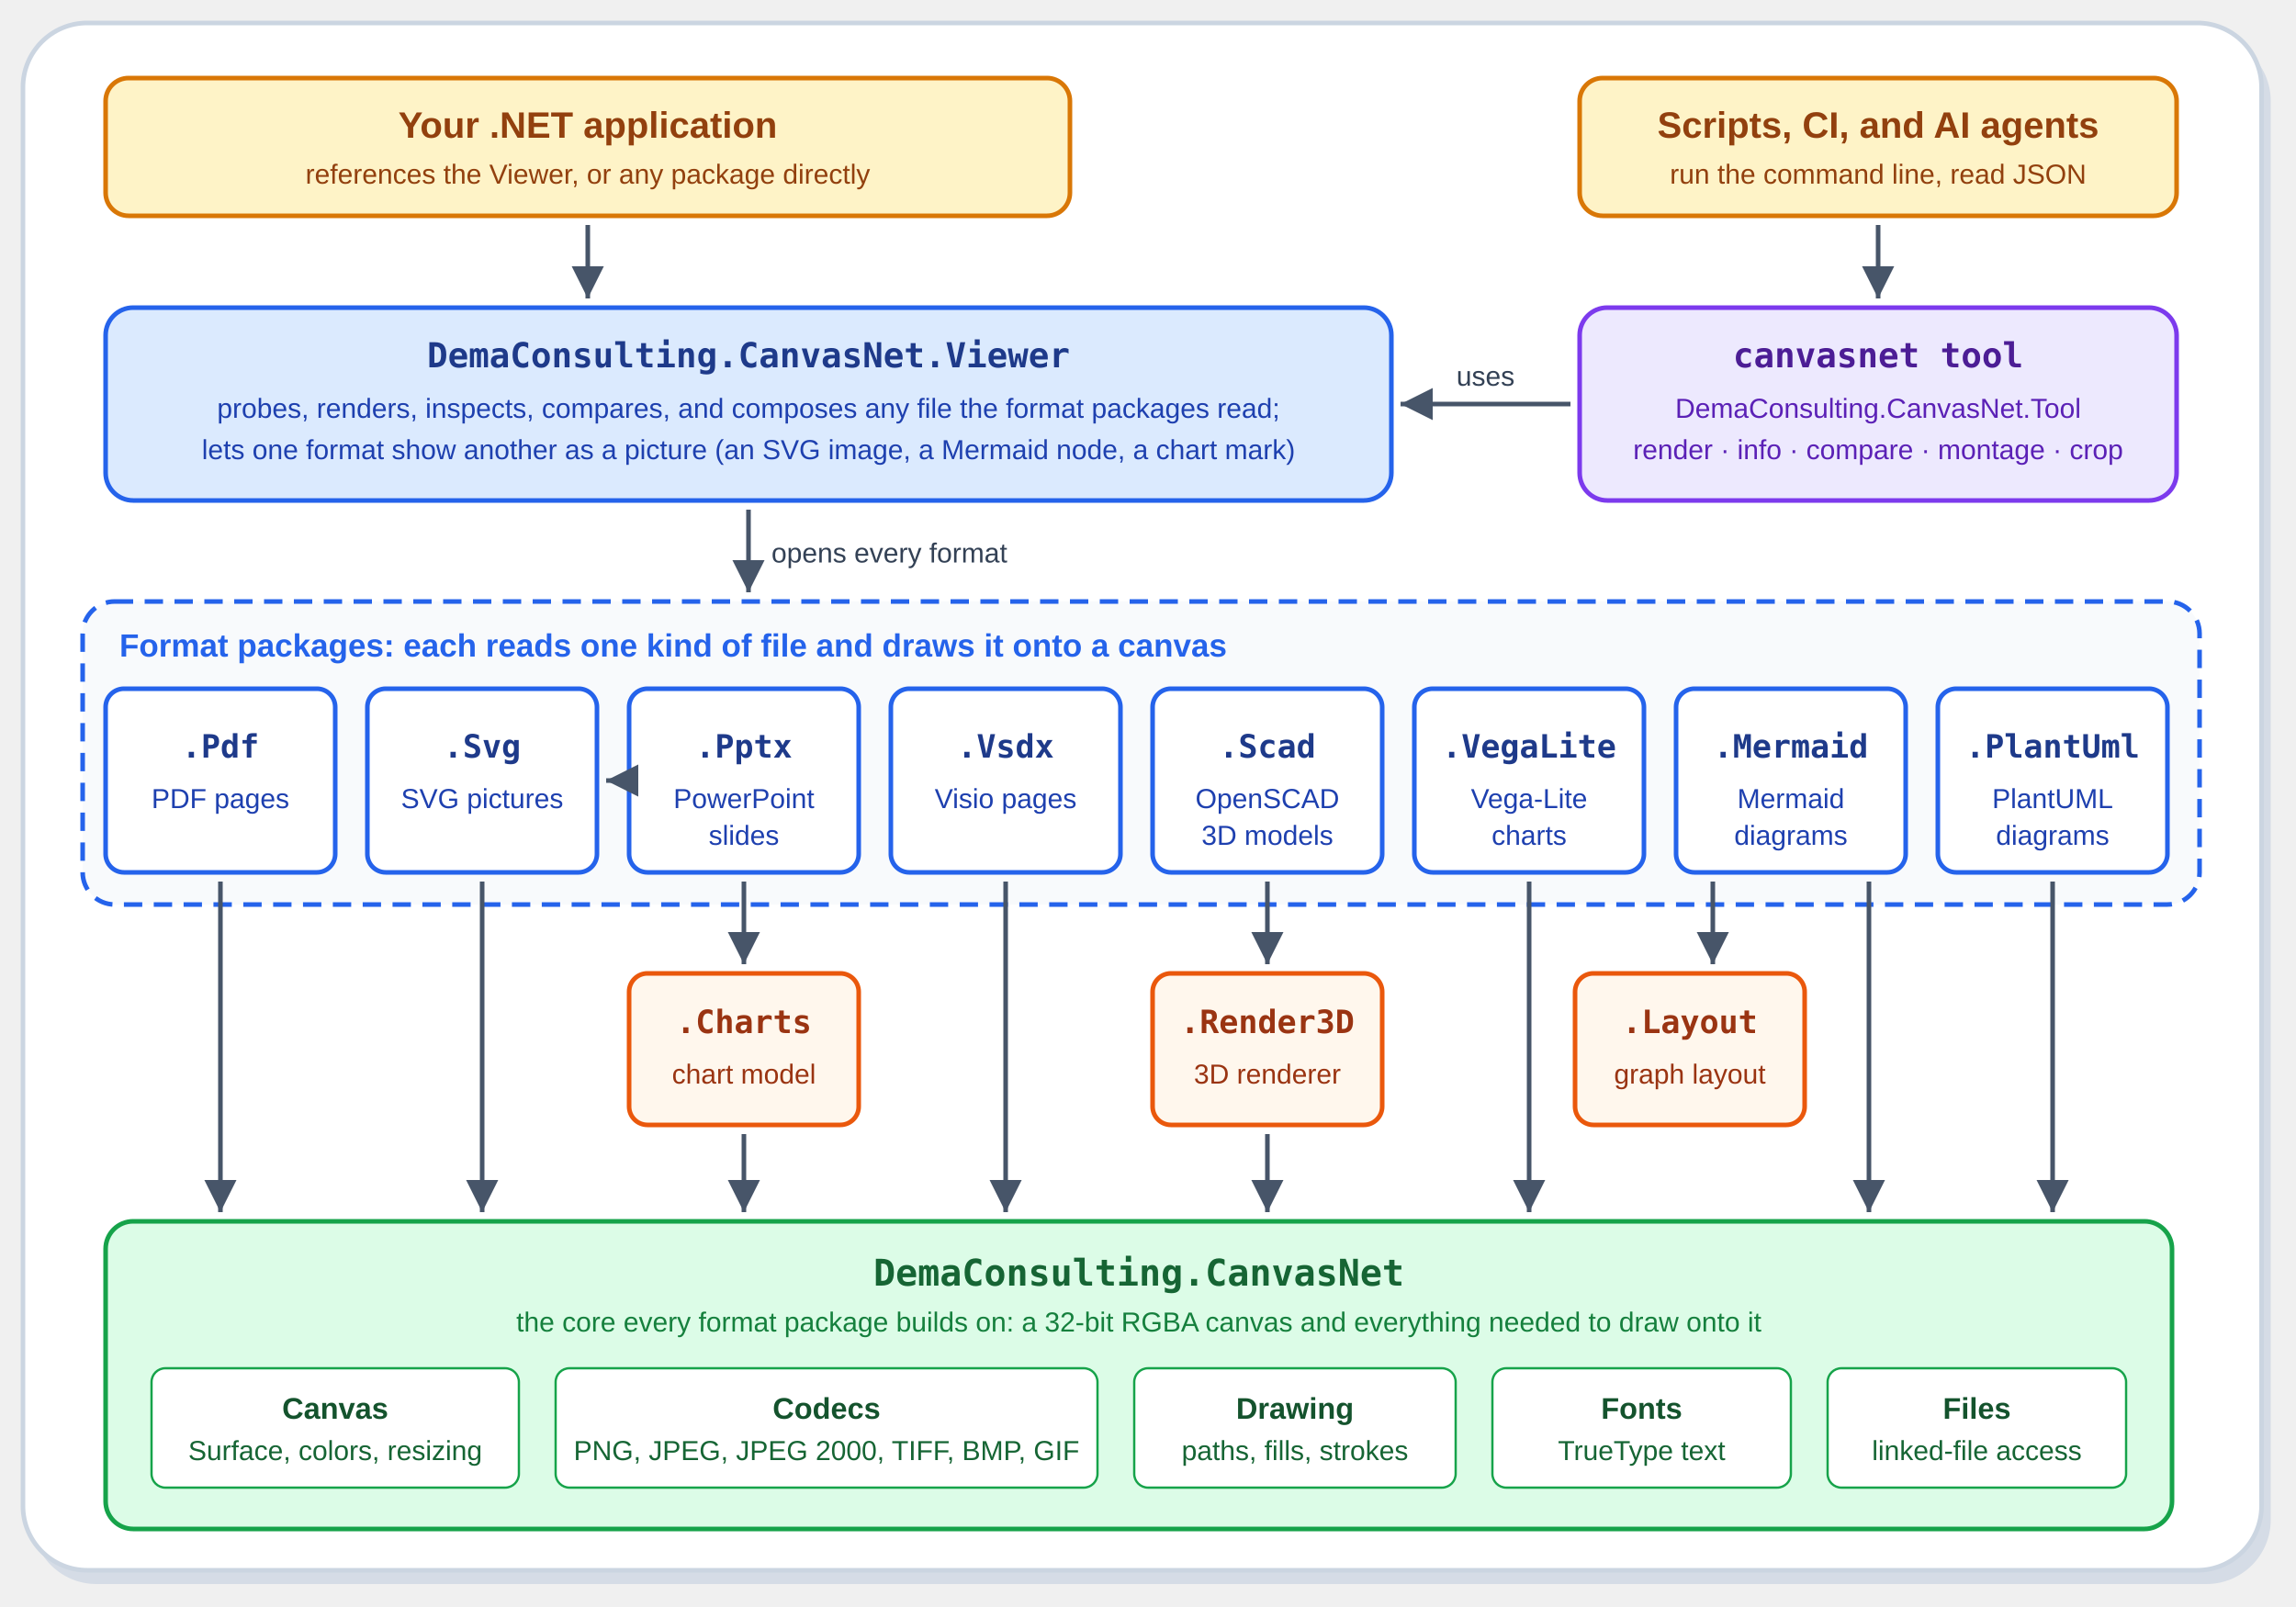
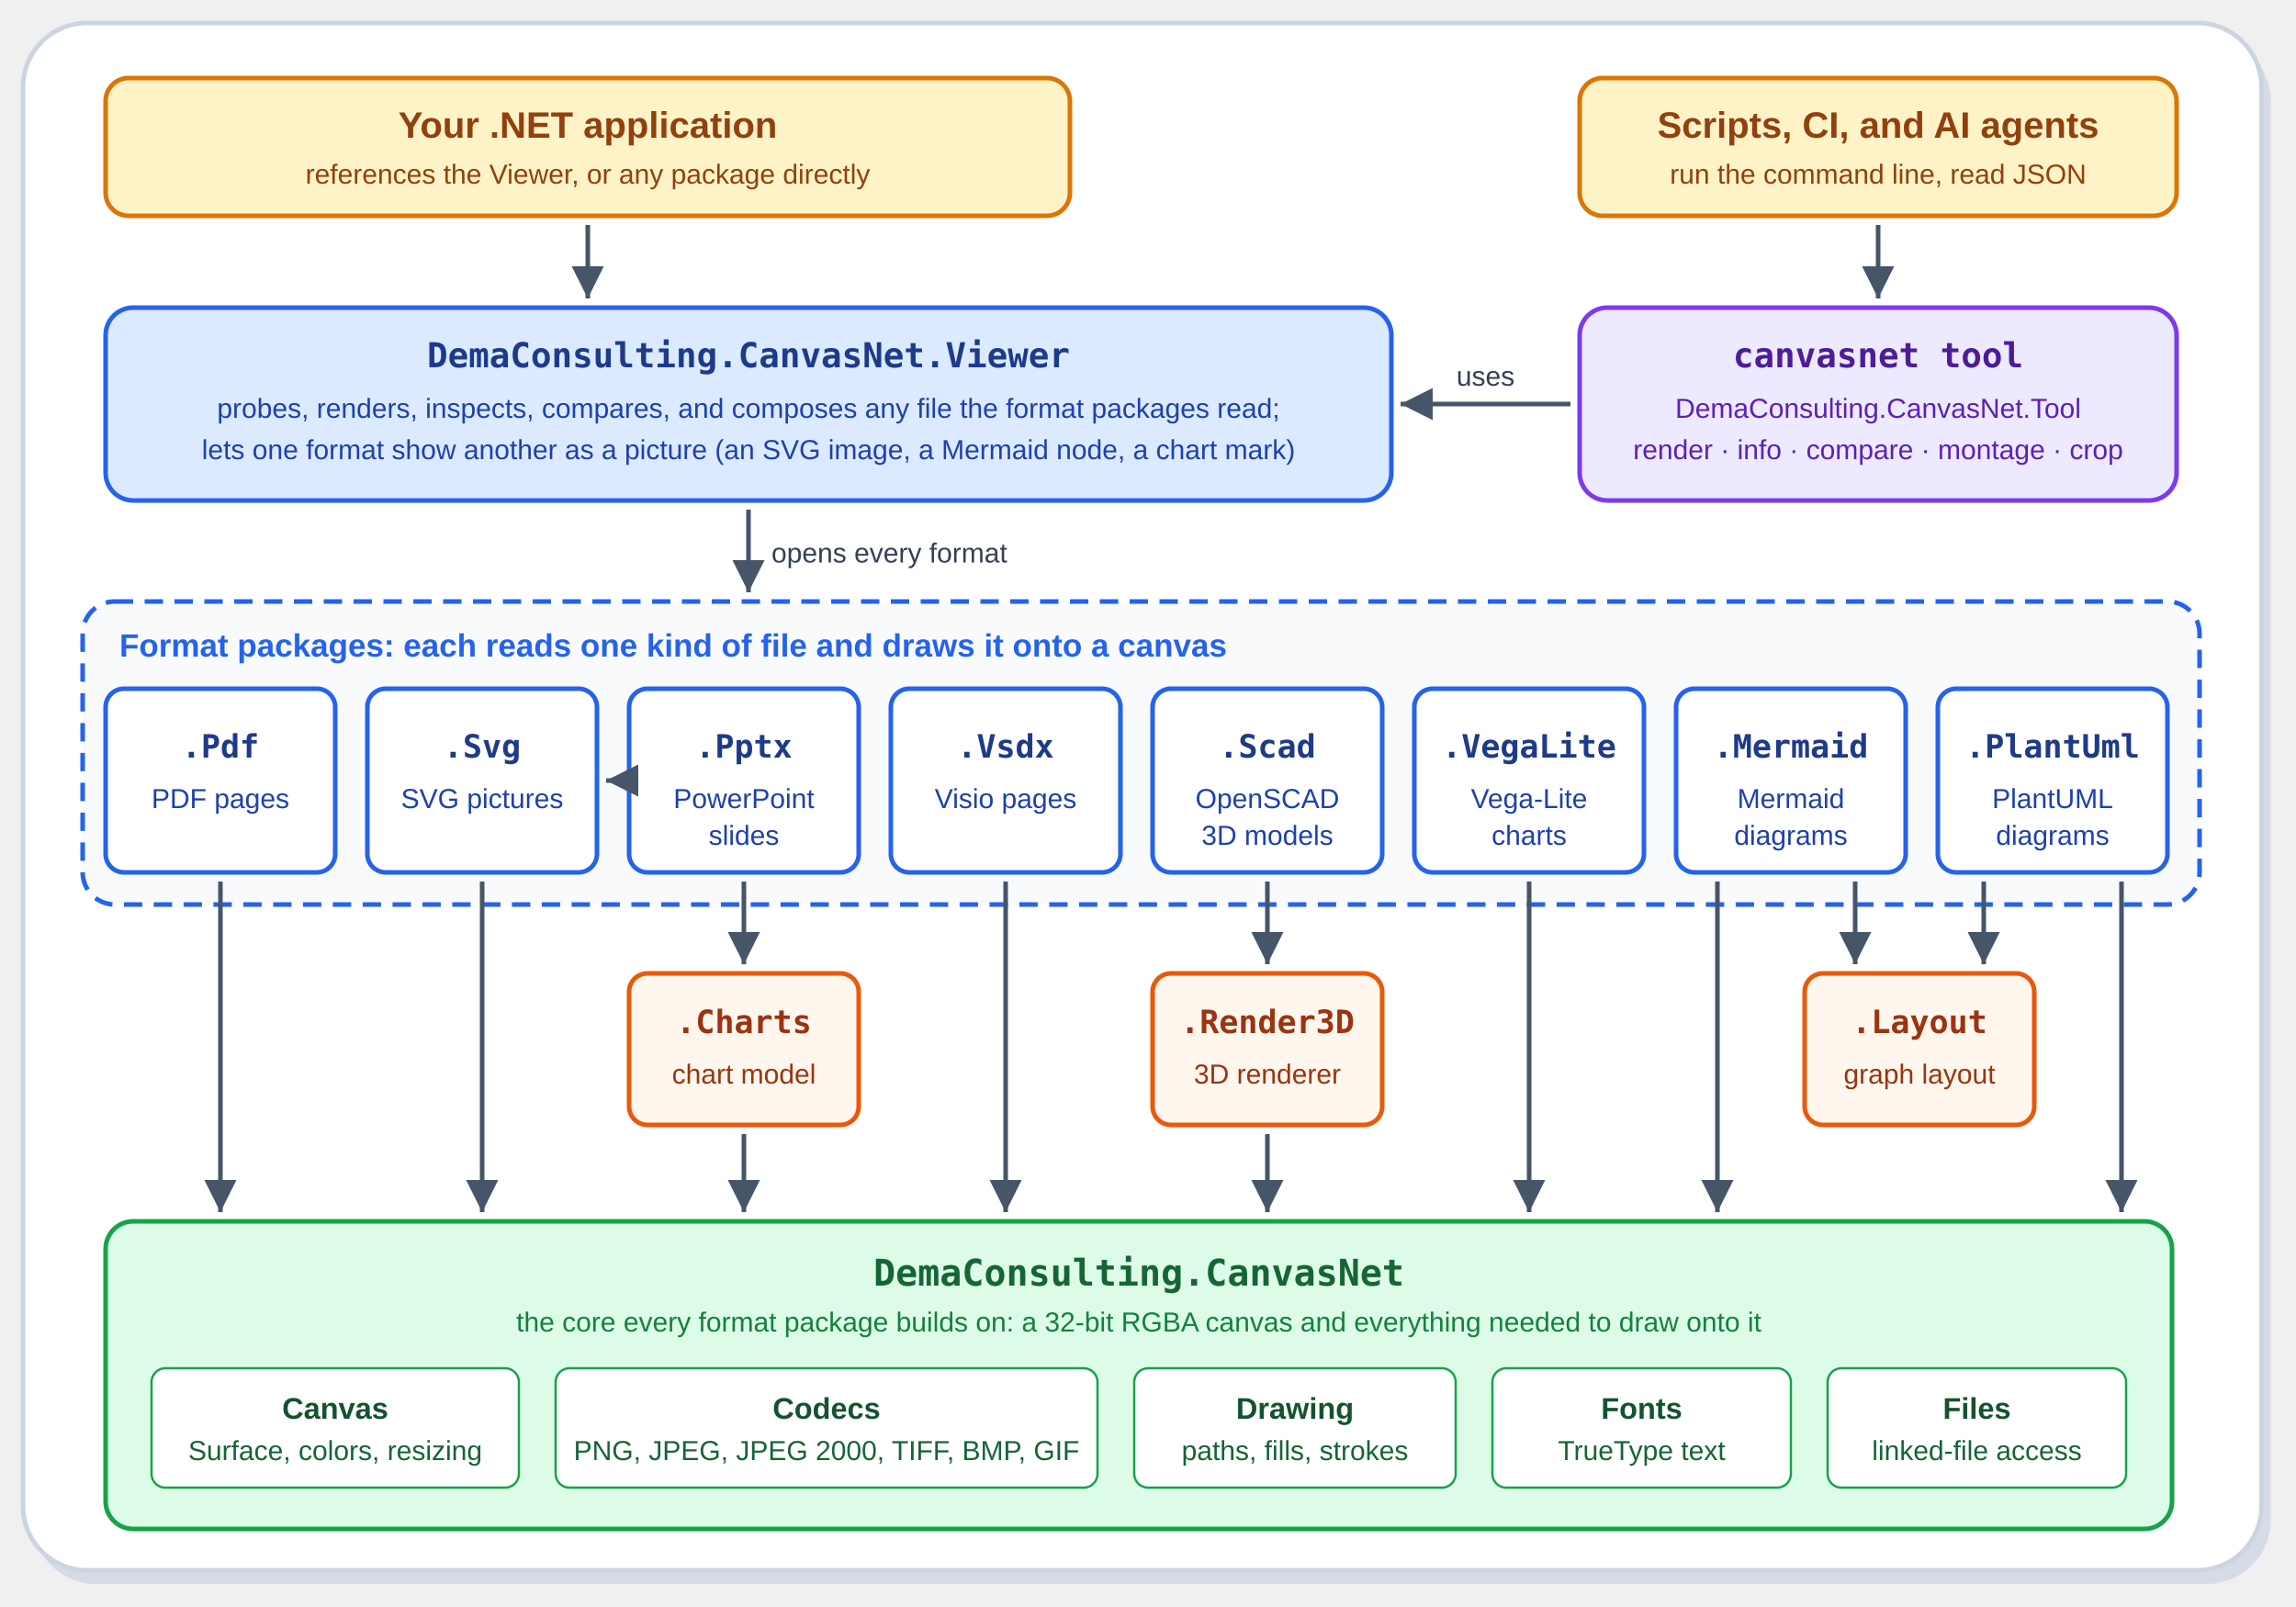
<svg xmlns="http://www.w3.org/2000/svg" width="1000" height="700" viewBox="0 0 1000 700" font-family="Segoe UI, Arial, sans-serif">
  <defs>
    <marker id="a" viewBox="0 0 10 10" refX="10" refY="5" markerWidth="7" markerHeight="7" orient="auto-start-reverse">
      <path d="M0,0 L10,5 L0,10 z" fill="#475569" />
    </marker>
  </defs>
  <rect x="14" y="16" width="975" height="674" rx="28" fill="#d5dce6" />
  <rect x="10" y="10" width="975" height="674" rx="28" fill="#ffffff" stroke="#cbd5e1" stroke-width="2" />
  <g transform="translate(46,34)">
    <rect x="0" y="0" width="420" height="60" rx="10" fill="#fef3c7" stroke="#d97706" stroke-width="2" />
    <text x="210" y="26" font-size="16" font-weight="600" fill="#92400e" text-anchor="middle">Your .NET application</text>
    <text x="210" y="46" font-size="12" fill="#92400e" text-anchor="middle">references the Viewer, or any package directly</text>
    <rect x="642" y="0" width="260" height="60" rx="10" fill="#fef3c7" stroke="#d97706" stroke-width="2" />
    <text x="772" y="26" font-size="16" font-weight="600" fill="#92400e" text-anchor="middle">Scripts, CI, and AI agents</text>
    <text x="772" y="46" font-size="12" fill="#92400e" text-anchor="middle">run the command line, read JSON</text>
    <line x1="210" y1="64" x2="210" y2="96" stroke="#475569" stroke-width="2" marker-end="url(#a)" />
    <line x1="772" y1="64" x2="772" y2="96" stroke="#475569" stroke-width="2" marker-end="url(#a)" />
    <rect x="0" y="100" width="560" height="84" rx="12" fill="#dbeafe" stroke="#2563eb" stroke-width="2" />
    <text x="280" y="126" font-size="15" font-family="Consolas, monospace" font-weight="600" fill="#1e3a8a" text-anchor="middle">DemaConsulting.CanvasNet.Viewer</text>
    <text x="280" y="148" font-size="12" fill="#1e40af" text-anchor="middle">probes, renders, inspects, compares, and composes any file the format packages read;</text>
    <text x="280" y="166" font-size="12" fill="#1e40af" text-anchor="middle">lets one format show another as a picture (an SVG image, a Mermaid node, a chart mark)</text>
    <rect x="642" y="100" width="260" height="84" rx="12" fill="#ede9fe" stroke="#7c3aed" stroke-width="2" />
    <text x="772" y="126" font-size="15" font-family="Consolas, monospace" font-weight="600" fill="#4c1d95" text-anchor="middle">canvasnet tool</text>
    <text x="772" y="148" font-size="12" fill="#5b21b6" text-anchor="middle">DemaConsulting.CanvasNet.Tool</text>
    <text x="772" y="166" font-size="12" fill="#5b21b6" text-anchor="middle">render · info · compare · montage · crop</text>
    <line x1="638" y1="142" x2="564" y2="142" stroke="#475569" stroke-width="2" marker-end="url(#a)" />
    <text x="601" y="134" font-size="12" fill="#334155" text-anchor="middle">uses</text>
    <line x1="280" y1="188" x2="280" y2="224" stroke="#475569" stroke-width="2" marker-end="url(#a)" />
    <text x="290" y="211" font-size="12" fill="#334155">opens every format</text>
    <rect x="-10" y="228" width="922" height="132" rx="14" fill="#f8fafc" stroke="#2563eb" stroke-width="2" stroke-dasharray="8 5" />
    <text x="6" y="252" font-size="14" font-weight="600" fill="#2563eb">Format packages: each reads one kind of file and draws it onto a canvas</text>
    <rect x="0" y="266" width="100" height="80" rx="8" fill="#ffffff" stroke="#2563eb" stroke-width="2" />
    <text x="50" y="296" font-size="14" font-family="Consolas, monospace" font-weight="600" fill="#1e3a8a" text-anchor="middle">.Pdf</text>
    <text x="50" y="318" font-size="12" fill="#1e40af" text-anchor="middle">PDF pages</text>
    <rect x="114" y="266" width="100" height="80" rx="8" fill="#ffffff" stroke="#2563eb" stroke-width="2" />
    <text x="164" y="296" font-size="14" font-family="Consolas, monospace" font-weight="600" fill="#1e3a8a" text-anchor="middle">.Svg</text>
    <text x="164" y="318" font-size="12" fill="#1e40af" text-anchor="middle">SVG pictures</text>
    <rect x="228" y="266" width="100" height="80" rx="8" fill="#ffffff" stroke="#2563eb" stroke-width="2" />
    <text x="278" y="296" font-size="14" font-family="Consolas, monospace" font-weight="600" fill="#1e3a8a" text-anchor="middle">.Pptx</text>
    <text x="278" y="318" font-size="12" fill="#1e40af" text-anchor="middle">PowerPoint</text>
    <text x="278" y="334" font-size="12" fill="#1e40af" text-anchor="middle">slides</text>
    <line x1="228" y1="306" x2="218" y2="306" stroke="#475569" stroke-width="2" marker-end="url(#a)" />
    <rect x="342" y="266" width="100" height="80" rx="8" fill="#ffffff" stroke="#2563eb" stroke-width="2" />
    <text x="392" y="296" font-size="14" font-family="Consolas, monospace" font-weight="600" fill="#1e3a8a" text-anchor="middle">.Vsdx</text>
    <text x="392" y="318" font-size="12" fill="#1e40af" text-anchor="middle">Visio pages</text>
    <rect x="456" y="266" width="100" height="80" rx="8" fill="#ffffff" stroke="#2563eb" stroke-width="2" />
    <text x="506" y="296" font-size="14" font-family="Consolas, monospace" font-weight="600" fill="#1e3a8a" text-anchor="middle">.Scad</text>
    <text x="506" y="318" font-size="12" fill="#1e40af" text-anchor="middle">OpenSCAD</text>
    <text x="506" y="334" font-size="12" fill="#1e40af" text-anchor="middle">3D models</text>
    <rect x="570" y="266" width="100" height="80" rx="8" fill="#ffffff" stroke="#2563eb" stroke-width="2" />
    <text x="620" y="296" font-size="14" font-family="Consolas, monospace" font-weight="600" fill="#1e3a8a" text-anchor="middle">.VegaLite</text>
    <text x="620" y="318" font-size="12" fill="#1e40af" text-anchor="middle">Vega-Lite</text>
    <text x="620" y="334" font-size="12" fill="#1e40af" text-anchor="middle">charts</text>
    <rect x="684" y="266" width="100" height="80" rx="8" fill="#ffffff" stroke="#2563eb" stroke-width="2" />
    <text x="734" y="296" font-size="14" font-family="Consolas, monospace" font-weight="600" fill="#1e3a8a" text-anchor="middle">.Mermaid</text>
    <text x="734" y="318" font-size="12" fill="#1e40af" text-anchor="middle">Mermaid</text>
    <text x="734" y="334" font-size="12" fill="#1e40af" text-anchor="middle">diagrams</text>
    <rect x="798" y="266" width="100" height="80" rx="8" fill="#ffffff" stroke="#2563eb" stroke-width="2" />
    <text x="848" y="296" font-size="14" font-family="Consolas, monospace" font-weight="600" fill="#1e3a8a" text-anchor="middle">.PlantUml</text>
    <text x="848" y="318" font-size="12" fill="#1e40af" text-anchor="middle">PlantUML</text>
    <text x="848" y="334" font-size="12" fill="#1e40af" text-anchor="middle">diagrams</text>
    <line x1="278" y1="350" x2="278" y2="386" stroke="#475569" stroke-width="2" marker-end="url(#a)" />
    <rect x="228" y="390" width="100" height="66" rx="8" fill="#fff7ed" stroke="#ea580c" stroke-width="2" />
    <text x="278" y="416" font-size="14" font-family="Consolas, monospace" font-weight="600" fill="#9a3412" text-anchor="middle">.Charts</text>
    <text x="278" y="438" font-size="12" fill="#9a3412" text-anchor="middle">chart model</text>
    <line x1="506" y1="350" x2="506" y2="386" stroke="#475569" stroke-width="2" marker-end="url(#a)" />
    <rect x="456" y="390" width="100" height="66" rx="8" fill="#fff7ed" stroke="#ea580c" stroke-width="2" />
    <text x="506" y="416" font-size="14" font-family="Consolas, monospace" font-weight="600" fill="#9a3412" text-anchor="middle">.Render3D</text>
    <text x="506" y="438" font-size="12" fill="#9a3412" text-anchor="middle">3D renderer</text>
-     <line x1="700" y1="350" x2="700" y2="386" stroke="#475569" stroke-width="2" marker-end="url(#a)" />
-     <rect x="640" y="390" width="100" height="66" rx="8" fill="#fff7ed" stroke="#ea580c" stroke-width="2" />
-     <text x="690" y="416" font-size="14" font-family="Consolas, monospace" font-weight="600" fill="#9a3412" text-anchor="middle">.Layout</text>
-     <text x="690" y="438" font-size="12" fill="#9a3412" text-anchor="middle">graph layout</text>
+     <line x1="762" y1="350" x2="762" y2="386" stroke="#475569" stroke-width="2" marker-end="url(#a)" />
+     <line x1="818" y1="350" x2="818" y2="386" stroke="#475569" stroke-width="2" marker-end="url(#a)" />
+     <rect x="740" y="390" width="100" height="66" rx="8" fill="#fff7ed" stroke="#ea580c" stroke-width="2" />
+     <text x="790" y="416" font-size="14" font-family="Consolas, monospace" font-weight="600" fill="#9a3412" text-anchor="middle">.Layout</text>
+     <text x="790" y="438" font-size="12" fill="#9a3412" text-anchor="middle">graph layout</text>
    <line x1="50" y1="350" x2="50" y2="494" stroke="#475569" stroke-width="2" marker-end="url(#a)" />
    <line x1="164" y1="350" x2="164" y2="494" stroke="#475569" stroke-width="2" marker-end="url(#a)" />
    <line x1="278" y1="460" x2="278" y2="494" stroke="#475569" stroke-width="2" marker-end="url(#a)" />
    <line x1="392" y1="350" x2="392" y2="494" stroke="#475569" stroke-width="2" marker-end="url(#a)" />
    <line x1="506" y1="460" x2="506" y2="494" stroke="#475569" stroke-width="2" marker-end="url(#a)" />
    <line x1="620" y1="350" x2="620" y2="494" stroke="#475569" stroke-width="2" marker-end="url(#a)" />
-     <line x1="768" y1="350" x2="768" y2="494" stroke="#475569" stroke-width="2" marker-end="url(#a)" />
-     <line x1="848" y1="350" x2="848" y2="494" stroke="#475569" stroke-width="2" marker-end="url(#a)" />
+     <line x1="702" y1="350" x2="702" y2="494" stroke="#475569" stroke-width="2" marker-end="url(#a)" />
+     <line x1="878" y1="350" x2="878" y2="494" stroke="#475569" stroke-width="2" marker-end="url(#a)" />
    <rect x="0" y="498" width="900" height="134" rx="12" fill="#dcfce7" stroke="#16a34a" stroke-width="2" />
    <text x="450" y="526" font-size="16" font-family="Consolas, monospace" font-weight="600" fill="#166534" text-anchor="middle">DemaConsulting.CanvasNet</text>
    <text x="450" y="546" font-size="12" fill="#15803d" text-anchor="middle">the core every format package builds on: a 32-bit RGBA canvas and everything needed to draw onto it</text>
    <rect x="20" y="562" width="160" height="52" rx="6" fill="#ffffff" stroke="#16a34a" />
    <text x="100" y="584" font-size="13" font-weight="600" fill="#14532d" text-anchor="middle">Canvas</text>
    <text x="100" y="602" font-size="12" fill="#166534" text-anchor="middle">Surface, colors, resizing</text>
    <rect x="196" y="562" width="236" height="52" rx="6" fill="#ffffff" stroke="#16a34a" />
    <text x="314" y="584" font-size="13" font-weight="600" fill="#14532d" text-anchor="middle">Codecs</text>
    <text x="314" y="602" font-size="12" fill="#166534" text-anchor="middle">PNG, JPEG, JPEG 2000, TIFF, BMP, GIF</text>
    <rect x="448" y="562" width="140" height="52" rx="6" fill="#ffffff" stroke="#16a34a" />
    <text x="518" y="584" font-size="13" font-weight="600" fill="#14532d" text-anchor="middle">Drawing</text>
    <text x="518" y="602" font-size="12" fill="#166534" text-anchor="middle">paths, fills, strokes</text>
    <rect x="604" y="562" width="130" height="52" rx="6" fill="#ffffff" stroke="#16a34a" />
    <text x="669" y="584" font-size="13" font-weight="600" fill="#14532d" text-anchor="middle">Fonts</text>
    <text x="669" y="602" font-size="12" fill="#166534" text-anchor="middle">TrueType text</text>
    <rect x="750" y="562" width="130" height="52" rx="6" fill="#ffffff" stroke="#16a34a" />
    <text x="815" y="584" font-size="13" font-weight="600" fill="#14532d" text-anchor="middle">Files</text>
    <text x="815" y="602" font-size="12" fill="#166534" text-anchor="middle">linked-file access</text>
  </g>
</svg>
